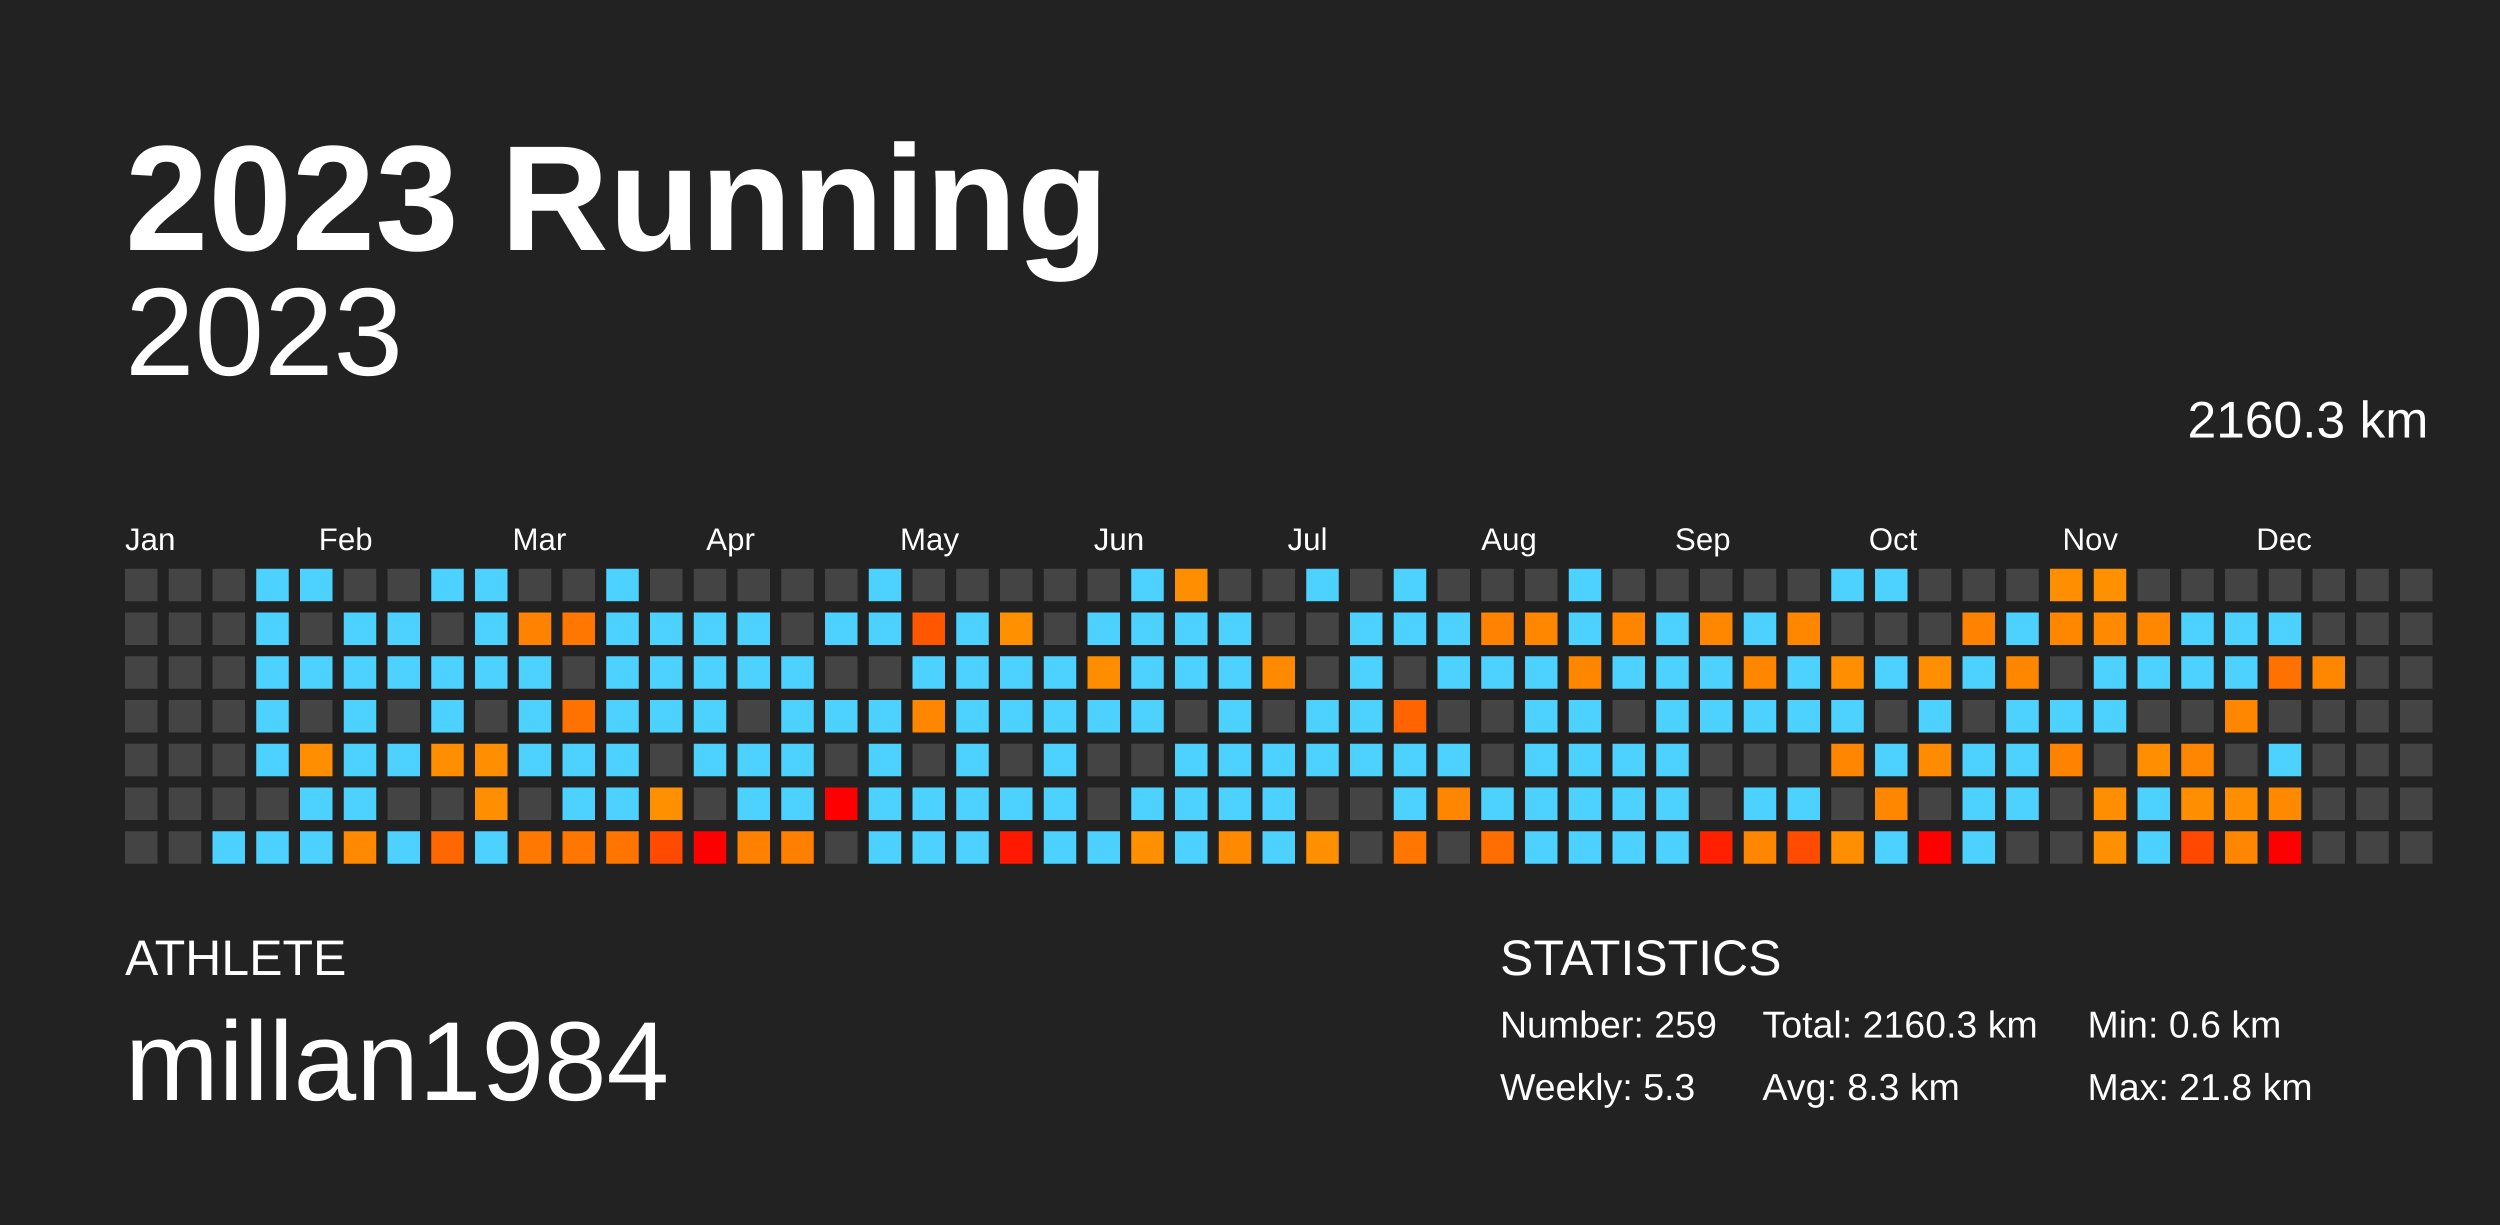
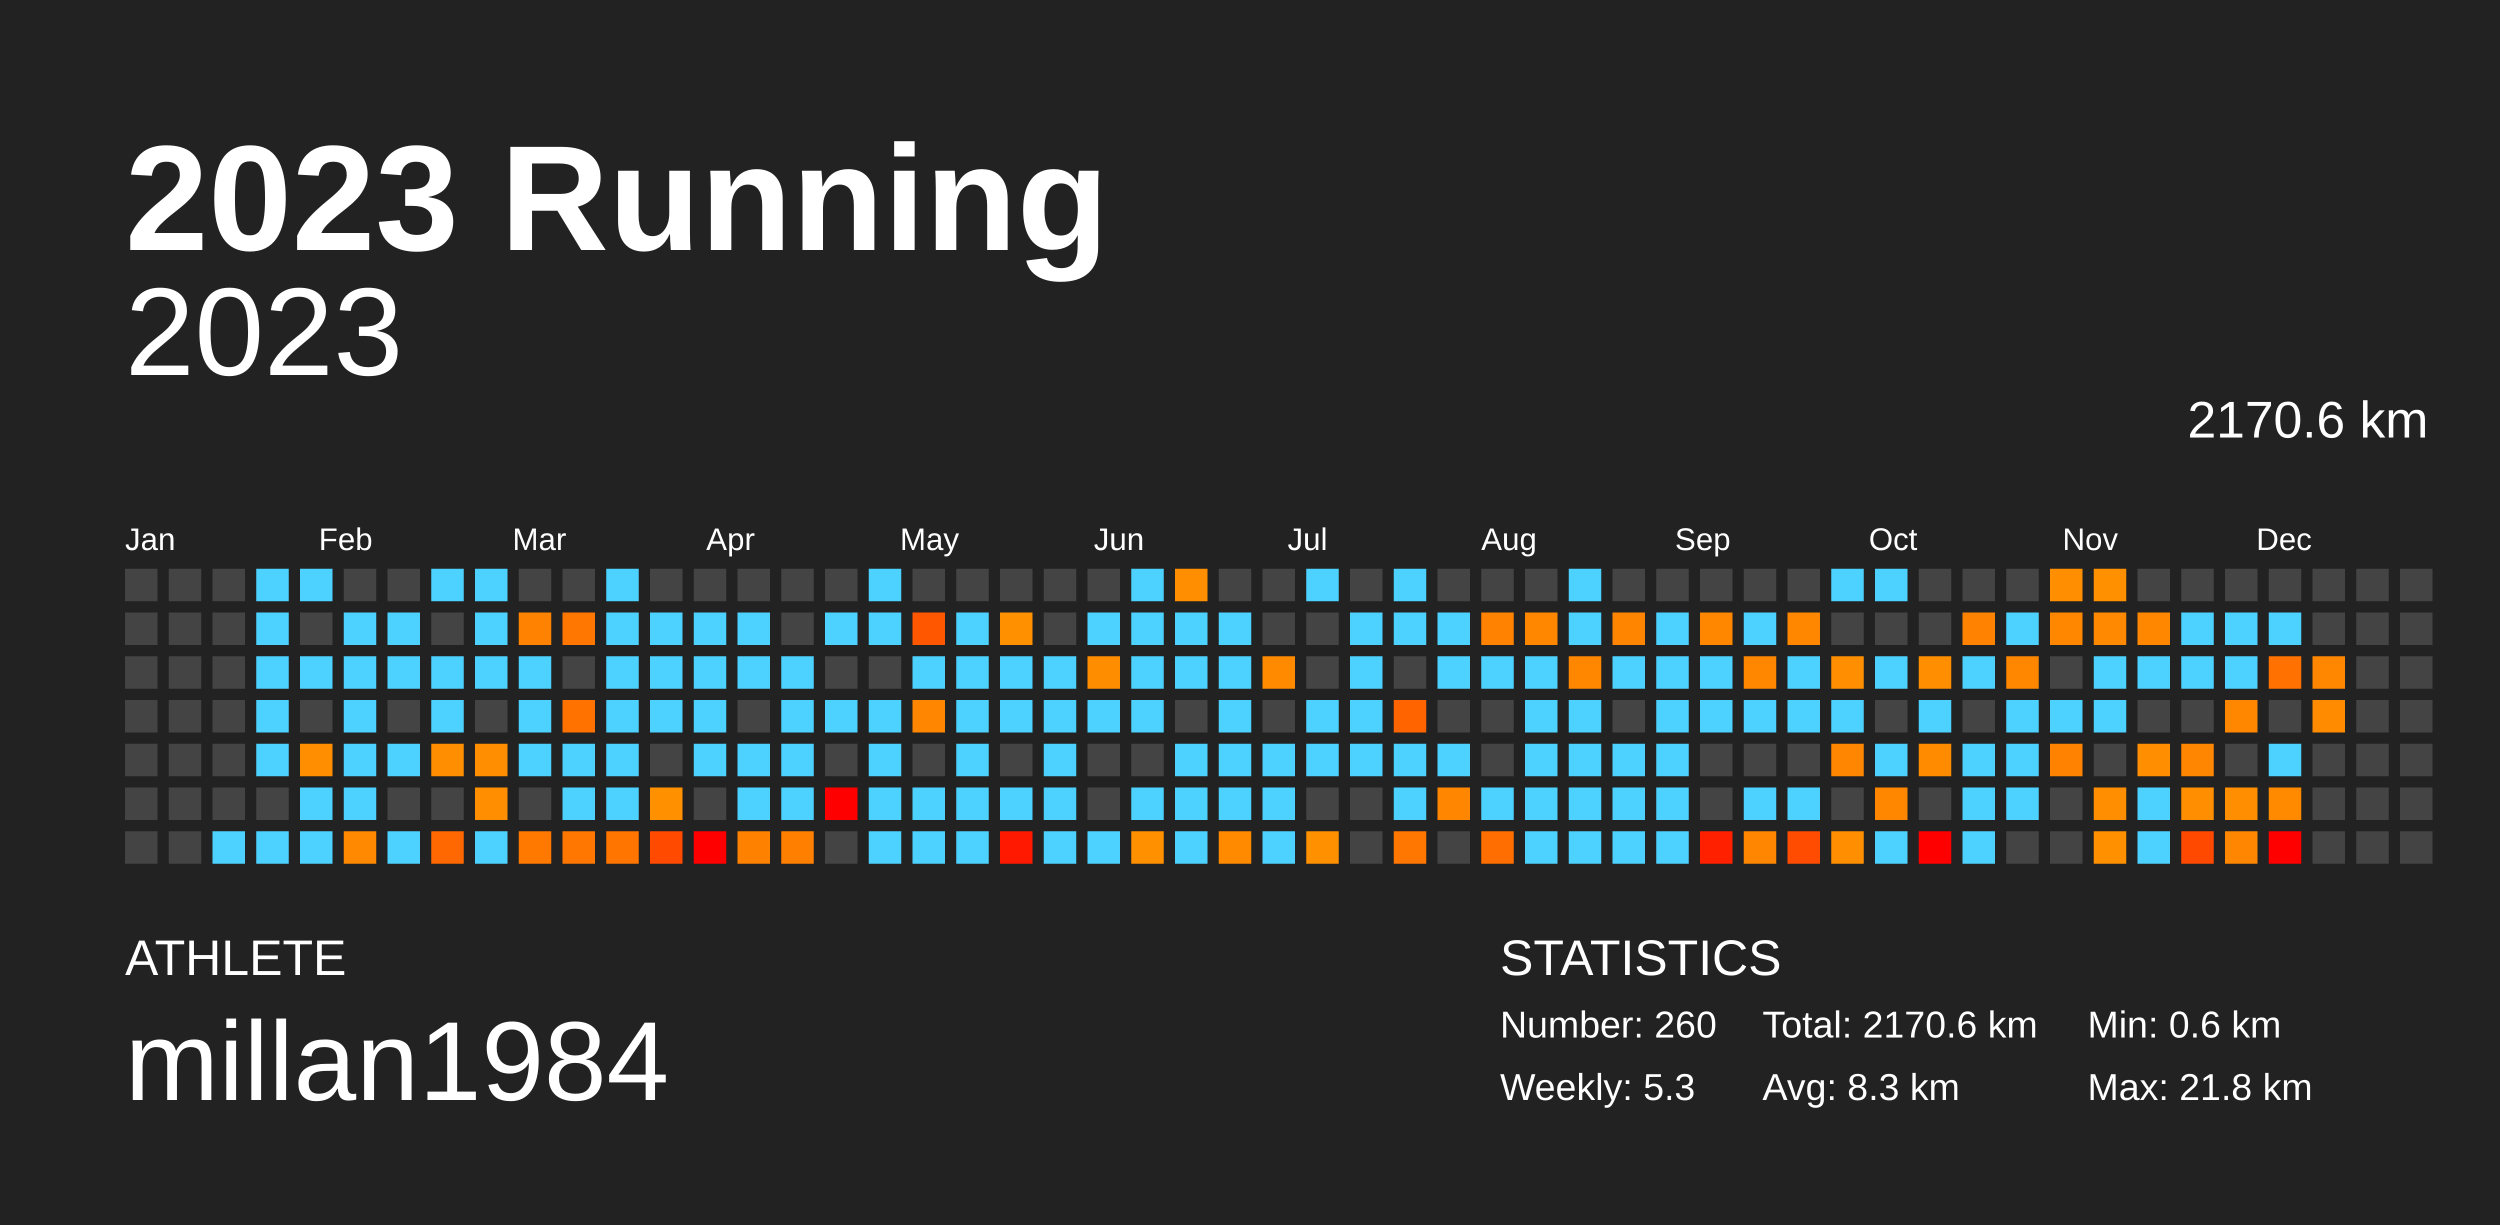
<svg xmlns="http://www.w3.org/2000/svg" baseProfile="full" height="98mm" version="1.1" viewBox="0,0,200,98" width="200mm">
  <defs />
  <rect fill="#222222" height="98" width="200" x="0" y="0" />
  <text fill="#FFFFFF" style="font-size:12px; font-family:Arial; font-weight:bold;" x="10" y="20">2023 Running</text>
  <text fill="#FFFFFF" style="font-size:4px; font-family:Arial" x="10" y="78">ATHLETE</text>
  <text fill="#FFFFFF" style="font-size:9px; font-family:Arial" x="10" y="88">millan1984</text>
  <text fill="#FFFFFF" style="font-size:4px; font-family:Arial" x="120" y="78">STATISTICS</text>
-   <text fill="#FFFFFF" style="font-size:3px; font-family:Arial" x="120" y="83">Number: 259</text>
+   <text fill="#FFFFFF" style="font-size:3px; font-family:Arial" x="120" y="83">Number: 260</text>
  <text fill="#FFFFFF" style="font-size:3px; font-family:Arial" x="120" y="88">Weekly: 5.3</text>
-   <text fill="#FFFFFF" style="font-size:3px; font-family:Arial" x="141" y="83">Total: 2160.3 km</text>
+   <text fill="#FFFFFF" style="font-size:3px; font-family:Arial" x="141" y="83">Total: 2170.6 km</text>
  <text fill="#FFFFFF" style="font-size:3px; font-family:Arial" x="141" y="88">Avg: 8.3 km</text>
  <text fill="#FFFFFF" style="font-size:3px; font-family:Arial" x="167" y="83">Min: 0.6 km</text>
  <text fill="#FFFFFF" style="font-size:3px; font-family:Arial" x="167" y="88">Max: 21.8 km</text>
  <text alignment-baseline="hanging" fill="#FFFFFF" style="font-size:10.0px; font-family:Arial;" x="10" y="30">2023</text>
-   <text alignment-baseline="hanging" fill="#FFFFFF" style="font-size:4.125px; font-family:Arial;" x="175" y="35">2160.3 km</text>
+   <text alignment-baseline="hanging" fill="#FFFFFF" style="font-size:4.125px; font-family:Arial;" x="175" y="35">2170.6 km</text>
  <text fill="#FFFFFF" style="font-size:2.5px; font-family:Arial" x="10.0" y="44">Jan</text>
  <text fill="#FFFFFF" style="font-size:2.5px; font-family:Arial" x="25.5" y="44">Feb</text>
  <text fill="#FFFFFF" style="font-size:2.5px; font-family:Arial" x="41.0" y="44">Mar</text>
  <text fill="#FFFFFF" style="font-size:2.5px; font-family:Arial" x="56.5" y="44">Apr</text>
  <text fill="#FFFFFF" style="font-size:2.5px; font-family:Arial" x="72.0" y="44">May</text>
  <text fill="#FFFFFF" style="font-size:2.5px; font-family:Arial" x="87.5" y="44">Jun</text>
  <text fill="#FFFFFF" style="font-size:2.5px; font-family:Arial" x="103.0" y="44">Jul</text>
  <text fill="#FFFFFF" style="font-size:2.5px; font-family:Arial" x="118.5" y="44">Aug</text>
  <text fill="#FFFFFF" style="font-size:2.5px; font-family:Arial" x="134.0" y="44">Sep</text>
  <text fill="#FFFFFF" style="font-size:2.5px; font-family:Arial" x="149.5" y="44">Oct</text>
  <text fill="#FFFFFF" style="font-size:2.5px; font-family:Arial" x="165.0" y="44">Nov</text>
  <text fill="#FFFFFF" style="font-size:2.5px; font-family:Arial" x="180.5" y="44">Dec</text>
  <rect fill="#444444" height="2.6" width="2.6" x="10.0" y="45.5" />
  <rect fill="#444444" height="2.6" width="2.6" x="10.0" y="49.0" />
  <rect fill="#444444" height="2.6" width="2.6" x="10.0" y="52.5" />
  <rect fill="#444444" height="2.6" width="2.6" x="10.0" y="56.0" />
  <rect fill="#444444" height="2.6" width="2.6" x="10.0" y="59.5" />
  <rect fill="#444444" height="2.6" width="2.6" x="10.0" y="63.0" />
  <rect fill="#444444" height="2.6" width="2.6" x="10.0" y="66.5" />
  <rect fill="#444444" height="2.6" width="2.6" x="13.5" y="45.5" />
  <rect fill="#444444" height="2.6" width="2.6" x="13.5" y="49.0" />
  <rect fill="#444444" height="2.6" width="2.6" x="13.5" y="52.5" />
  <rect fill="#444444" height="2.6" width="2.6" x="13.5" y="56.0" />
  <rect fill="#444444" height="2.6" width="2.6" x="13.5" y="59.5" />
  <rect fill="#444444" height="2.6" width="2.6" x="13.5" y="63.0" />
  <rect fill="#444444" height="2.6" width="2.6" x="13.5" y="66.5" />
  <rect fill="#444444" height="2.6" width="2.6" x="17.0" y="45.5" />
  <rect fill="#444444" height="2.6" width="2.6" x="17.0" y="49.0" />
  <rect fill="#444444" height="2.6" width="2.6" x="17.0" y="52.5" />
  <rect fill="#444444" height="2.6" width="2.6" x="17.0" y="56.0" />
  <rect fill="#444444" height="2.6" width="2.6" x="17.0" y="59.5" />
  <rect fill="#444444" height="2.6" width="2.6" x="17.0" y="63.0" />
  <rect fill="#4dd2ff" height="2.6" width="2.6" x="17.0" y="66.5" />
  <rect fill="#4dd2ff" height="2.6" width="2.6" x="20.5" y="45.5" />
  <rect fill="#4dd2ff" height="2.6" width="2.6" x="20.5" y="49.0" />
  <rect fill="#4dd2ff" height="2.6" width="2.6" x="20.5" y="52.5" />
  <rect fill="#4dd2ff" height="2.6" width="2.6" x="20.5" y="56.0" />
  <rect fill="#4dd2ff" height="2.6" width="2.6" x="20.5" y="59.5" />
  <rect fill="#444444" height="2.6" width="2.6" x="20.5" y="63.0" />
  <rect fill="#4dd2ff" height="2.6" width="2.6" x="20.5" y="66.5" />
  <rect fill="#4dd2ff" height="2.6" width="2.6" x="24.0" y="45.5" />
  <rect fill="#444444" height="2.6" width="2.6" x="24.0" y="49.0" />
  <rect fill="#4dd2ff" height="2.6" width="2.6" x="24.0" y="52.5" />
  <rect fill="#444444" height="2.6" width="2.6" x="24.0" y="56.0" />
  <rect fill="#ff8f00" height="2.6" width="2.6" x="24.0" y="59.5" />
  <rect fill="#4dd2ff" height="2.6" width="2.6" x="24.0" y="63.0" />
  <rect fill="#4dd2ff" height="2.6" width="2.6" x="24.0" y="66.5" />
  <rect fill="#444444" height="2.6" width="2.6" x="27.5" y="45.5" />
  <rect fill="#4dd2ff" height="2.6" width="2.6" x="27.5" y="49.0" />
  <rect fill="#4dd2ff" height="2.6" width="2.6" x="27.5" y="52.5" />
  <rect fill="#4dd2ff" height="2.6" width="2.6" x="27.5" y="56.0" />
  <rect fill="#4dd2ff" height="2.6" width="2.6" x="27.5" y="59.5" />
  <rect fill="#4dd2ff" height="2.6" width="2.6" x="27.5" y="63.0" />
  <rect fill="#ff8900" height="2.6" width="2.6" x="27.5" y="66.5" />
  <rect fill="#444444" height="2.6" width="2.6" x="31.0" y="45.5" />
  <rect fill="#4dd2ff" height="2.6" width="2.6" x="31.0" y="49.0" />
  <rect fill="#4dd2ff" height="2.6" width="2.6" x="31.0" y="52.5" />
  <rect fill="#444444" height="2.6" width="2.6" x="31.0" y="56.0" />
  <rect fill="#4dd2ff" height="2.6" width="2.6" x="31.0" y="59.5" />
  <rect fill="#444444" height="2.6" width="2.6" x="31.0" y="63.0" />
  <rect fill="#4dd2ff" height="2.6" width="2.6" x="31.0" y="66.5" />
  <rect fill="#4dd2ff" height="2.6" width="2.6" x="34.5" y="45.5" />
  <rect fill="#444444" height="2.6" width="2.6" x="34.5" y="49.0" />
  <rect fill="#4dd2ff" height="2.6" width="2.6" x="34.5" y="52.5" />
  <rect fill="#4dd2ff" height="2.6" width="2.6" x="34.5" y="56.0" />
  <rect fill="#ff8e00" height="2.6" width="2.6" x="34.5" y="59.5" />
  <rect fill="#444444" height="2.6" width="2.6" x="34.5" y="63.0" />
  <rect fill="#ff6700" height="2.6" width="2.6" x="34.5" y="66.5" />
  <rect fill="#4dd2ff" height="2.6" width="2.6" x="38.0" y="45.5" />
  <rect fill="#4dd2ff" height="2.6" width="2.6" x="38.0" y="49.0" />
  <rect fill="#4dd2ff" height="2.6" width="2.6" x="38.0" y="52.5" />
  <rect fill="#444444" height="2.6" width="2.6" x="38.0" y="56.0" />
  <rect fill="#ff8f00" height="2.6" width="2.6" x="38.0" y="59.5" />
  <rect fill="#ff8f00" height="2.6" width="2.6" x="38.0" y="63.0" />
  <rect fill="#4dd2ff" height="2.6" width="2.6" x="38.0" y="66.5" />
  <rect fill="#444444" height="2.6" width="2.6" x="41.5" y="45.5" />
  <rect fill="#ff8200" height="2.6" width="2.6" x="41.5" y="49.0" />
  <rect fill="#4dd2ff" height="2.6" width="2.6" x="41.5" y="52.5" />
  <rect fill="#4dd2ff" height="2.6" width="2.6" x="41.5" y="56.0" />
  <rect fill="#4dd2ff" height="2.6" width="2.6" x="41.5" y="59.5" />
  <rect fill="#444444" height="2.6" width="2.6" x="41.5" y="63.0" />
  <rect fill="#ff7800" height="2.6" width="2.6" x="41.5" y="66.5" />
  <rect fill="#444444" height="2.6" width="2.6" x="45.0" y="45.5" />
  <rect fill="#ff7700" height="2.6" width="2.6" x="45.0" y="49.0" />
  <rect fill="#444444" height="2.6" width="2.6" x="45.0" y="52.5" />
  <rect fill="#ff7200" height="2.6" width="2.6" x="45.0" y="56.0" />
  <rect fill="#4dd2ff" height="2.6" width="2.6" x="45.0" y="59.5" />
  <rect fill="#4dd2ff" height="2.6" width="2.6" x="45.0" y="63.0" />
  <rect fill="#ff7700" height="2.6" width="2.6" x="45.0" y="66.5" />
  <rect fill="#4dd2ff" height="2.6" width="2.6" x="48.5" y="45.5" />
  <rect fill="#4dd2ff" height="2.6" width="2.6" x="48.5" y="49.0" />
  <rect fill="#4dd2ff" height="2.6" width="2.6" x="48.5" y="52.5" />
  <rect fill="#4dd2ff" height="2.6" width="2.6" x="48.5" y="56.0" />
  <rect fill="#4dd2ff" height="2.6" width="2.6" x="48.5" y="59.5" />
  <rect fill="#4dd2ff" height="2.6" width="2.6" x="48.5" y="63.0" />
  <rect fill="#ff7500" height="2.6" width="2.6" x="48.5" y="66.5" />
  <rect fill="#444444" height="2.6" width="2.6" x="52.0" y="45.5" />
  <rect fill="#4dd2ff" height="2.6" width="2.6" x="52.0" y="49.0" />
  <rect fill="#4dd2ff" height="2.6" width="2.6" x="52.0" y="52.5" />
  <rect fill="#4dd2ff" height="2.6" width="2.6" x="52.0" y="56.0" />
  <rect fill="#444444" height="2.6" width="2.6" x="52.0" y="59.5" />
  <rect fill="#ff9000" height="2.6" width="2.6" x="52.0" y="63.0" />
  <rect fill="#ff4a00" height="2.6" width="2.6" x="52.0" y="66.5" />
  <rect fill="#444444" height="2.6" width="2.6" x="55.5" y="45.5" />
  <rect fill="#4dd2ff" height="2.6" width="2.6" x="55.5" y="49.0" />
  <rect fill="#4dd2ff" height="2.6" width="2.6" x="55.5" y="52.5" />
  <rect fill="#4dd2ff" height="2.6" width="2.6" x="55.5" y="56.0" />
  <rect fill="#4dd2ff" height="2.6" width="2.6" x="55.5" y="59.5" />
  <rect fill="#444444" height="2.6" width="2.6" x="55.5" y="63.0" />
  <rect fill="red" height="2.6" width="2.6" x="55.5" y="66.5" />
  <rect fill="#444444" height="2.6" width="2.6" x="59.0" y="45.5" />
  <rect fill="#4dd2ff" height="2.6" width="2.6" x="59.0" y="49.0" />
  <rect fill="#4dd2ff" height="2.6" width="2.6" x="59.0" y="52.5" />
  <rect fill="#444444" height="2.6" width="2.6" x="59.0" y="56.0" />
  <rect fill="#4dd2ff" height="2.6" width="2.6" x="59.0" y="59.5" />
  <rect fill="#4dd2ff" height="2.6" width="2.6" x="59.0" y="63.0" />
  <rect fill="#ff8100" height="2.6" width="2.6" x="59.0" y="66.5" />
  <rect fill="#444444" height="2.6" width="2.6" x="62.5" y="45.5" />
  <rect fill="#444444" height="2.6" width="2.6" x="62.5" y="49.0" />
  <rect fill="#4dd2ff" height="2.6" width="2.6" x="62.5" y="52.5" />
  <rect fill="#4dd2ff" height="2.6" width="2.6" x="62.5" y="56.0" />
  <rect fill="#4dd2ff" height="2.6" width="2.6" x="62.5" y="59.5" />
  <rect fill="#4dd2ff" height="2.6" width="2.6" x="62.5" y="63.0" />
  <rect fill="#ff7f00" height="2.6" width="2.6" x="62.5" y="66.5" />
  <rect fill="#444444" height="2.6" width="2.6" x="66.0" y="45.5" />
  <rect fill="#4dd2ff" height="2.6" width="2.6" x="66.0" y="49.0" />
  <rect fill="#444444" height="2.6" width="2.6" x="66.0" y="52.5" />
  <rect fill="#4dd2ff" height="2.6" width="2.6" x="66.0" y="56.0" />
  <rect fill="#444444" height="2.6" width="2.6" x="66.0" y="59.5" />
  <rect fill="red" height="2.6" width="2.6" x="66.0" y="63.0" />
  <rect fill="#444444" height="2.6" width="2.6" x="66.0" y="66.5" />
  <rect fill="#4dd2ff" height="2.6" width="2.6" x="69.5" y="45.5" />
  <rect fill="#4dd2ff" height="2.6" width="2.6" x="69.5" y="49.0" />
  <rect fill="#444444" height="2.6" width="2.6" x="69.5" y="52.5" />
  <rect fill="#4dd2ff" height="2.6" width="2.6" x="69.5" y="56.0" />
  <rect fill="#4dd2ff" height="2.6" width="2.6" x="69.5" y="59.5" />
  <rect fill="#4dd2ff" height="2.6" width="2.6" x="69.5" y="63.0" />
  <rect fill="#4dd2ff" height="2.6" width="2.6" x="69.5" y="66.5" />
  <rect fill="#444444" height="2.6" width="2.6" x="73.0" y="45.5" />
  <rect fill="#ff5700" height="2.6" width="2.6" x="73.0" y="49.0" />
  <rect fill="#4dd2ff" height="2.6" width="2.6" x="73.0" y="52.5" />
  <rect fill="#ff8600" height="2.6" width="2.6" x="73.0" y="56.0" />
  <rect fill="#444444" height="2.6" width="2.6" x="73.0" y="59.5" />
  <rect fill="#4dd2ff" height="2.6" width="2.6" x="73.0" y="63.0" />
  <rect fill="#4dd2ff" height="2.6" width="2.6" x="73.0" y="66.5" />
  <rect fill="#444444" height="2.6" width="2.6" x="76.5" y="45.5" />
  <rect fill="#4dd2ff" height="2.6" width="2.6" x="76.5" y="49.0" />
  <rect fill="#4dd2ff" height="2.6" width="2.6" x="76.5" y="52.5" />
  <rect fill="#4dd2ff" height="2.6" width="2.6" x="76.5" y="56.0" />
  <rect fill="#4dd2ff" height="2.6" width="2.6" x="76.5" y="59.5" />
  <rect fill="#4dd2ff" height="2.6" width="2.6" x="76.5" y="63.0" />
  <rect fill="#4dd2ff" height="2.6" width="2.6" x="76.5" y="66.5" />
  <rect fill="#444444" height="2.6" width="2.6" x="80.0" y="45.5" />
  <rect fill="#ff9000" height="2.6" width="2.6" x="80.0" y="49.0" />
  <rect fill="#4dd2ff" height="2.6" width="2.6" x="80.0" y="52.5" />
  <rect fill="#4dd2ff" height="2.6" width="2.6" x="80.0" y="56.0" />
  <rect fill="#444444" height="2.6" width="2.6" x="80.0" y="59.5" />
  <rect fill="#4dd2ff" height="2.6" width="2.6" x="80.0" y="63.0" />
  <rect fill="#ff1900" height="2.6" width="2.6" x="80.0" y="66.5" />
  <rect fill="#444444" height="2.6" width="2.6" x="83.5" y="45.5" />
  <rect fill="#444444" height="2.6" width="2.6" x="83.5" y="49.0" />
  <rect fill="#4dd2ff" height="2.6" width="2.6" x="83.5" y="52.5" />
  <rect fill="#4dd2ff" height="2.6" width="2.6" x="83.5" y="56.0" />
  <rect fill="#4dd2ff" height="2.6" width="2.6" x="83.5" y="59.5" />
  <rect fill="#4dd2ff" height="2.6" width="2.6" x="83.5" y="63.0" />
  <rect fill="#4dd2ff" height="2.6" width="2.6" x="83.5" y="66.5" />
  <rect fill="#444444" height="2.6" width="2.6" x="87.0" y="45.5" />
  <rect fill="#4dd2ff" height="2.6" width="2.6" x="87.0" y="49.0" />
  <rect fill="#ff8d00" height="2.6" width="2.6" x="87.0" y="52.5" />
  <rect fill="#4dd2ff" height="2.6" width="2.6" x="87.0" y="56.0" />
  <rect fill="#444444" height="2.6" width="2.6" x="87.0" y="59.5" />
  <rect fill="#444444" height="2.6" width="2.6" x="87.0" y="63.0" />
  <rect fill="#4dd2ff" height="2.6" width="2.6" x="87.0" y="66.5" />
  <rect fill="#4dd2ff" height="2.6" width="2.6" x="90.5" y="45.5" />
  <rect fill="#4dd2ff" height="2.6" width="2.6" x="90.5" y="49.0" />
  <rect fill="#4dd2ff" height="2.6" width="2.6" x="90.5" y="52.5" />
  <rect fill="#4dd2ff" height="2.6" width="2.6" x="90.5" y="56.0" />
  <rect fill="#444444" height="2.6" width="2.6" x="90.5" y="59.5" />
  <rect fill="#4dd2ff" height="2.6" width="2.6" x="90.5" y="63.0" />
  <rect fill="#ff9000" height="2.6" width="2.6" x="90.5" y="66.5" />
  <rect fill="#ff8e00" height="2.6" width="2.6" x="94.0" y="45.5" />
  <rect fill="#4dd2ff" height="2.6" width="2.6" x="94.0" y="49.0" />
  <rect fill="#4dd2ff" height="2.6" width="2.6" x="94.0" y="52.5" />
  <rect fill="#444444" height="2.6" width="2.6" x="94.0" y="56.0" />
  <rect fill="#4dd2ff" height="2.6" width="2.6" x="94.0" y="59.5" />
  <rect fill="#4dd2ff" height="2.6" width="2.6" x="94.0" y="63.0" />
  <rect fill="#4dd2ff" height="2.6" width="2.6" x="94.0" y="66.5" />
  <rect fill="#444444" height="2.6" width="2.6" x="97.5" y="45.5" />
  <rect fill="#4dd2ff" height="2.6" width="2.6" x="97.5" y="49.0" />
  <rect fill="#4dd2ff" height="2.6" width="2.6" x="97.5" y="52.5" />
  <rect fill="#4dd2ff" height="2.6" width="2.6" x="97.5" y="56.0" />
  <rect fill="#4dd2ff" height="2.6" width="2.6" x="97.5" y="59.5" />
  <rect fill="#4dd2ff" height="2.6" width="2.6" x="97.5" y="63.0" />
  <rect fill="#ff8a00" height="2.6" width="2.6" x="97.5" y="66.5" />
  <rect fill="#444444" height="2.6" width="2.6" x="101.0" y="45.5" />
  <rect fill="#444444" height="2.6" width="2.6" x="101.0" y="49.0" />
  <rect fill="#ff8a00" height="2.6" width="2.6" x="101.0" y="52.5" />
  <rect fill="#444444" height="2.6" width="2.6" x="101.0" y="56.0" />
  <rect fill="#4dd2ff" height="2.6" width="2.6" x="101.0" y="59.5" />
  <rect fill="#4dd2ff" height="2.6" width="2.6" x="101.0" y="63.0" />
  <rect fill="#4dd2ff" height="2.6" width="2.6" x="101.0" y="66.5" />
  <rect fill="#4dd2ff" height="2.6" width="2.6" x="104.5" y="45.5" />
  <rect fill="#444444" height="2.6" width="2.6" x="104.5" y="49.0" />
  <rect fill="#444444" height="2.6" width="2.6" x="104.5" y="52.5" />
  <rect fill="#4dd2ff" height="2.6" width="2.6" x="104.5" y="56.0" />
  <rect fill="#4dd2ff" height="2.6" width="2.6" x="104.5" y="59.5" />
  <rect fill="#444444" height="2.6" width="2.6" x="104.5" y="63.0" />
  <rect fill="#ff9000" height="2.6" width="2.6" x="104.5" y="66.5" />
  <rect fill="#444444" height="2.6" width="2.6" x="108.0" y="45.5" />
  <rect fill="#4dd2ff" height="2.6" width="2.6" x="108.0" y="49.0" />
  <rect fill="#4dd2ff" height="2.6" width="2.6" x="108.0" y="52.5" />
  <rect fill="#4dd2ff" height="2.6" width="2.6" x="108.0" y="56.0" />
  <rect fill="#4dd2ff" height="2.6" width="2.6" x="108.0" y="59.5" />
  <rect fill="#444444" height="2.6" width="2.6" x="108.0" y="63.0" />
  <rect fill="#444444" height="2.6" width="2.6" x="108.0" y="66.5" />
  <rect fill="#4dd2ff" height="2.6" width="2.6" x="111.5" y="45.5" />
  <rect fill="#4dd2ff" height="2.6" width="2.6" x="111.5" y="49.0" />
  <rect fill="#444444" height="2.6" width="2.6" x="111.5" y="52.5" />
  <rect fill="#ff6400" height="2.6" width="2.6" x="111.5" y="56.0" />
  <rect fill="#4dd2ff" height="2.6" width="2.6" x="111.5" y="59.5" />
  <rect fill="#4dd2ff" height="2.6" width="2.6" x="111.5" y="63.0" />
  <rect fill="#ff7600" height="2.6" width="2.6" x="111.5" y="66.5" />
  <rect fill="#444444" height="2.6" width="2.6" x="115.0" y="45.5" />
  <rect fill="#4dd2ff" height="2.6" width="2.6" x="115.0" y="49.0" />
  <rect fill="#4dd2ff" height="2.6" width="2.6" x="115.0" y="52.5" />
  <rect fill="#444444" height="2.6" width="2.6" x="115.0" y="56.0" />
  <rect fill="#4dd2ff" height="2.6" width="2.6" x="115.0" y="59.5" />
  <rect fill="#ff8600" height="2.6" width="2.6" x="115.0" y="63.0" />
  <rect fill="#444444" height="2.6" width="2.6" x="115.0" y="66.5" />
  <rect fill="#444444" height="2.6" width="2.6" x="118.5" y="45.5" />
  <rect fill="#ff8300" height="2.6" width="2.6" x="118.5" y="49.0" />
  <rect fill="#4dd2ff" height="2.6" width="2.6" x="118.5" y="52.5" />
  <rect fill="#444444" height="2.6" width="2.6" x="118.5" y="56.0" />
  <rect fill="#444444" height="2.6" width="2.6" x="118.5" y="59.5" />
  <rect fill="#4dd2ff" height="2.6" width="2.6" x="118.5" y="63.0" />
  <rect fill="#ff6e00" height="2.6" width="2.6" x="118.5" y="66.5" />
  <rect fill="#444444" height="2.6" width="2.6" x="122.0" y="45.5" />
  <rect fill="#ff8700" height="2.6" width="2.6" x="122.0" y="49.0" />
  <rect fill="#4dd2ff" height="2.6" width="2.6" x="122.0" y="52.5" />
  <rect fill="#4dd2ff" height="2.6" width="2.6" x="122.0" y="56.0" />
  <rect fill="#4dd2ff" height="2.6" width="2.6" x="122.0" y="59.5" />
  <rect fill="#4dd2ff" height="2.6" width="2.6" x="122.0" y="63.0" />
  <rect fill="#4dd2ff" height="2.6" width="2.6" x="122.0" y="66.5" />
  <rect fill="#4dd2ff" height="2.6" width="2.6" x="125.5" y="45.5" />
  <rect fill="#4dd2ff" height="2.6" width="2.6" x="125.5" y="49.0" />
  <rect fill="#ff8700" height="2.6" width="2.6" x="125.5" y="52.5" />
  <rect fill="#4dd2ff" height="2.6" width="2.6" x="125.5" y="56.0" />
  <rect fill="#4dd2ff" height="2.6" width="2.6" x="125.5" y="59.5" />
  <rect fill="#4dd2ff" height="2.6" width="2.6" x="125.5" y="63.0" />
  <rect fill="#4dd2ff" height="2.6" width="2.6" x="125.5" y="66.5" />
  <rect fill="#444444" height="2.6" width="2.6" x="129.0" y="45.5" />
  <rect fill="#ff8500" height="2.6" width="2.6" x="129.0" y="49.0" />
  <rect fill="#4dd2ff" height="2.6" width="2.6" x="129.0" y="52.5" />
  <rect fill="#444444" height="2.6" width="2.6" x="129.0" y="56.0" />
  <rect fill="#4dd2ff" height="2.6" width="2.6" x="129.0" y="59.5" />
  <rect fill="#4dd2ff" height="2.6" width="2.6" x="129.0" y="63.0" />
  <rect fill="#4dd2ff" height="2.6" width="2.6" x="129.0" y="66.5" />
  <rect fill="#444444" height="2.6" width="2.6" x="132.5" y="45.5" />
  <rect fill="#4dd2ff" height="2.6" width="2.6" x="132.5" y="49.0" />
  <rect fill="#4dd2ff" height="2.6" width="2.6" x="132.5" y="52.5" />
  <rect fill="#4dd2ff" height="2.6" width="2.6" x="132.5" y="56.0" />
  <rect fill="#4dd2ff" height="2.6" width="2.6" x="132.5" y="59.5" />
  <rect fill="#4dd2ff" height="2.6" width="2.6" x="132.5" y="63.0" />
  <rect fill="#4dd2ff" height="2.6" width="2.6" x="132.5" y="66.5" />
  <rect fill="#444444" height="2.6" width="2.6" x="136.0" y="45.5" />
  <rect fill="#ff8700" height="2.6" width="2.6" x="136.0" y="49.0" />
  <rect fill="#4dd2ff" height="2.6" width="2.6" x="136.0" y="52.5" />
  <rect fill="#4dd2ff" height="2.6" width="2.6" x="136.0" y="56.0" />
  <rect fill="#444444" height="2.6" width="2.6" x="136.0" y="59.5" />
  <rect fill="#444444" height="2.6" width="2.6" x="136.0" y="63.0" />
  <rect fill="#ff2000" height="2.6" width="2.6" x="136.0" y="66.5" />
  <rect fill="#444444" height="2.6" width="2.6" x="139.5" y="45.5" />
  <rect fill="#4dd2ff" height="2.6" width="2.6" x="139.5" y="49.0" />
  <rect fill="#ff8700" height="2.6" width="2.6" x="139.5" y="52.5" />
  <rect fill="#4dd2ff" height="2.6" width="2.6" x="139.5" y="56.0" />
  <rect fill="#444444" height="2.6" width="2.6" x="139.5" y="59.5" />
  <rect fill="#4dd2ff" height="2.6" width="2.6" x="139.5" y="63.0" />
  <rect fill="#ff8600" height="2.6" width="2.6" x="139.5" y="66.5" />
  <rect fill="#444444" height="2.6" width="2.6" x="143.0" y="45.5" />
  <rect fill="#ff8700" height="2.6" width="2.6" x="143.0" y="49.0" />
  <rect fill="#4dd2ff" height="2.6" width="2.6" x="143.0" y="52.5" />
  <rect fill="#4dd2ff" height="2.6" width="2.6" x="143.0" y="56.0" />
  <rect fill="#444444" height="2.6" width="2.6" x="143.0" y="59.5" />
  <rect fill="#4dd2ff" height="2.6" width="2.6" x="143.0" y="63.0" />
  <rect fill="#ff4c00" height="2.6" width="2.6" x="143.0" y="66.5" />
  <rect fill="#4dd2ff" height="2.6" width="2.6" x="146.5" y="45.5" />
  <rect fill="#444444" height="2.6" width="2.6" x="146.5" y="49.0" />
  <rect fill="#ff8f00" height="2.6" width="2.6" x="146.5" y="52.5" />
  <rect fill="#4dd2ff" height="2.6" width="2.6" x="146.5" y="56.0" />
  <rect fill="#ff8600" height="2.6" width="2.6" x="146.5" y="59.5" />
  <rect fill="#444444" height="2.6" width="2.6" x="146.5" y="63.0" />
  <rect fill="#ff8f00" height="2.6" width="2.6" x="146.5" y="66.5" />
  <rect fill="#4dd2ff" height="2.6" width="2.6" x="150.0" y="45.5" />
  <rect fill="#444444" height="2.6" width="2.6" x="150.0" y="49.0" />
  <rect fill="#4dd2ff" height="2.6" width="2.6" x="150.0" y="52.5" />
  <rect fill="#444444" height="2.6" width="2.6" x="150.0" y="56.0" />
  <rect fill="#4dd2ff" height="2.6" width="2.6" x="150.0" y="59.5" />
  <rect fill="#ff8700" height="2.6" width="2.6" x="150.0" y="63.0" />
  <rect fill="#4dd2ff" height="2.6" width="2.6" x="150.0" y="66.5" />
  <rect fill="#444444" height="2.6" width="2.6" x="153.5" y="45.5" />
  <rect fill="#444444" height="2.6" width="2.6" x="153.5" y="49.0" />
  <rect fill="#ff8e00" height="2.6" width="2.6" x="153.5" y="52.5" />
  <rect fill="#4dd2ff" height="2.6" width="2.6" x="153.5" y="56.0" />
  <rect fill="#ff8b00" height="2.6" width="2.6" x="153.5" y="59.5" />
  <rect fill="#444444" height="2.6" width="2.6" x="153.5" y="63.0" />
  <rect fill="red" height="2.6" width="2.6" x="153.5" y="66.5" />
  <rect fill="#444444" height="2.6" width="2.6" x="157.0" y="45.5" />
  <rect fill="#ff8300" height="2.6" width="2.6" x="157.0" y="49.0" />
  <rect fill="#4dd2ff" height="2.6" width="2.6" x="157.0" y="52.5" />
  <rect fill="#444444" height="2.6" width="2.6" x="157.0" y="56.0" />
  <rect fill="#4dd2ff" height="2.6" width="2.6" x="157.0" y="59.5" />
  <rect fill="#4dd2ff" height="2.6" width="2.6" x="157.0" y="63.0" />
  <rect fill="#4dd2ff" height="2.6" width="2.6" x="157.0" y="66.5" />
  <rect fill="#444444" height="2.6" width="2.6" x="160.5" y="45.5" />
  <rect fill="#4dd2ff" height="2.6" width="2.6" x="160.5" y="49.0" />
  <rect fill="#ff8700" height="2.6" width="2.6" x="160.5" y="52.5" />
  <rect fill="#4dd2ff" height="2.6" width="2.6" x="160.5" y="56.0" />
  <rect fill="#4dd2ff" height="2.6" width="2.6" x="160.5" y="59.5" />
  <rect fill="#4dd2ff" height="2.6" width="2.6" x="160.5" y="63.0" />
  <rect fill="#444444" height="2.6" width="2.6" x="160.5" y="66.5" />
  <rect fill="#ff8f00" height="2.6" width="2.6" x="164.0" y="45.5" />
  <rect fill="#ff8700" height="2.6" width="2.6" x="164.0" y="49.0" />
  <rect fill="#444444" height="2.6" width="2.6" x="164.0" y="52.5" />
  <rect fill="#4dd2ff" height="2.6" width="2.6" x="164.0" y="56.0" />
  <rect fill="#ff8300" height="2.6" width="2.6" x="164.0" y="59.5" />
  <rect fill="#444444" height="2.6" width="2.6" x="164.0" y="63.0" />
  <rect fill="#444444" height="2.6" width="2.6" x="164.0" y="66.5" />
  <rect fill="#ff9000" height="2.6" width="2.6" x="167.5" y="45.5" />
  <rect fill="#ff8900" height="2.6" width="2.6" x="167.5" y="49.0" />
  <rect fill="#4dd2ff" height="2.6" width="2.6" x="167.5" y="52.5" />
  <rect fill="#4dd2ff" height="2.6" width="2.6" x="167.5" y="56.0" />
  <rect fill="#444444" height="2.6" width="2.6" x="167.5" y="59.5" />
  <rect fill="#ff8f00" height="2.6" width="2.6" x="167.5" y="63.0" />
  <rect fill="#ff9000" height="2.6" width="2.6" x="167.5" y="66.5" />
  <rect fill="#444444" height="2.6" width="2.6" x="171.0" y="45.5" />
  <rect fill="#ff8700" height="2.6" width="2.6" x="171.0" y="49.0" />
  <rect fill="#4dd2ff" height="2.6" width="2.6" x="171.0" y="52.5" />
  <rect fill="#444444" height="2.6" width="2.6" x="171.0" y="56.0" />
  <rect fill="#ff8f00" height="2.6" width="2.6" x="171.0" y="59.5" />
  <rect fill="#4dd2ff" height="2.6" width="2.6" x="171.0" y="63.0" />
  <rect fill="#4dd2ff" height="2.6" width="2.6" x="171.0" y="66.5" />
  <rect fill="#444444" height="2.6" width="2.6" x="174.5" y="45.5" />
  <rect fill="#4dd2ff" height="2.6" width="2.6" x="174.5" y="49.0" />
  <rect fill="#4dd2ff" height="2.6" width="2.6" x="174.5" y="52.5" />
  <rect fill="#444444" height="2.6" width="2.6" x="174.5" y="56.0" />
  <rect fill="#ff8600" height="2.6" width="2.6" x="174.5" y="59.5" />
  <rect fill="#ff8e00" height="2.6" width="2.6" x="174.5" y="63.0" />
  <rect fill="#ff4900" height="2.6" width="2.6" x="174.5" y="66.5" />
  <rect fill="#444444" height="2.6" width="2.6" x="178.0" y="45.5" />
  <rect fill="#4dd2ff" height="2.6" width="2.6" x="178.0" y="49.0" />
  <rect fill="#4dd2ff" height="2.6" width="2.6" x="178.0" y="52.5" />
  <rect fill="#ff8700" height="2.6" width="2.6" x="178.0" y="56.0" />
  <rect fill="#444444" height="2.6" width="2.6" x="178.0" y="59.5" />
  <rect fill="#ff8e00" height="2.6" width="2.6" x="178.0" y="63.0" />
  <rect fill="#ff8600" height="2.6" width="2.6" x="178.0" y="66.5" />
  <rect fill="#444444" height="2.6" width="2.6" x="181.5" y="45.5" />
  <rect fill="#4dd2ff" height="2.6" width="2.6" x="181.5" y="49.0" />
  <rect fill="#ff7100" height="2.6" width="2.6" x="181.5" y="52.5" />
  <rect fill="#444444" height="2.6" width="2.6" x="181.5" y="56.0" />
  <rect fill="#4dd2ff" height="2.6" width="2.6" x="181.5" y="59.5" />
  <rect fill="#ff8a00" height="2.6" width="2.6" x="181.5" y="63.0" />
  <rect fill="red" height="2.6" width="2.6" x="181.5" y="66.5" />
  <rect fill="#444444" height="2.6" width="2.6" x="185.0" y="45.5" />
  <rect fill="#444444" height="2.6" width="2.6" x="185.0" y="49.0" />
  <rect fill="#ff8700" height="2.6" width="2.6" x="185.0" y="52.5" />
-   <rect fill="#444444" height="2.6" width="2.6" x="185.0" y="56.0" />
+   <rect fill="#ff8c00" height="2.6" width="2.6" x="185.0" y="56.0" />
  <rect fill="#444444" height="2.6" width="2.6" x="185.0" y="59.5" />
  <rect fill="#444444" height="2.6" width="2.6" x="185.0" y="63.0" />
  <rect fill="#444444" height="2.6" width="2.6" x="185.0" y="66.5" />
  <rect fill="#444444" height="2.6" width="2.6" x="188.5" y="45.5" />
  <rect fill="#444444" height="2.6" width="2.6" x="188.5" y="49.0" />
  <rect fill="#444444" height="2.6" width="2.6" x="188.5" y="52.5" />
  <rect fill="#444444" height="2.6" width="2.6" x="188.5" y="56.0" />
  <rect fill="#444444" height="2.6" width="2.6" x="188.5" y="59.5" />
  <rect fill="#444444" height="2.6" width="2.6" x="188.5" y="63.0" />
  <rect fill="#444444" height="2.6" width="2.6" x="188.5" y="66.5" />
  <rect fill="#444444" height="2.6" width="2.6" x="192.0" y="45.5" />
  <rect fill="#444444" height="2.6" width="2.6" x="192.0" y="49.0" />
  <rect fill="#444444" height="2.6" width="2.6" x="192.0" y="52.5" />
  <rect fill="#444444" height="2.6" width="2.6" x="192.0" y="56.0" />
  <rect fill="#444444" height="2.6" width="2.6" x="192.0" y="59.5" />
  <rect fill="#444444" height="2.6" width="2.6" x="192.0" y="63.0" />
  <rect fill="#444444" height="2.6" width="2.6" x="192.0" y="66.5" />
</svg>
